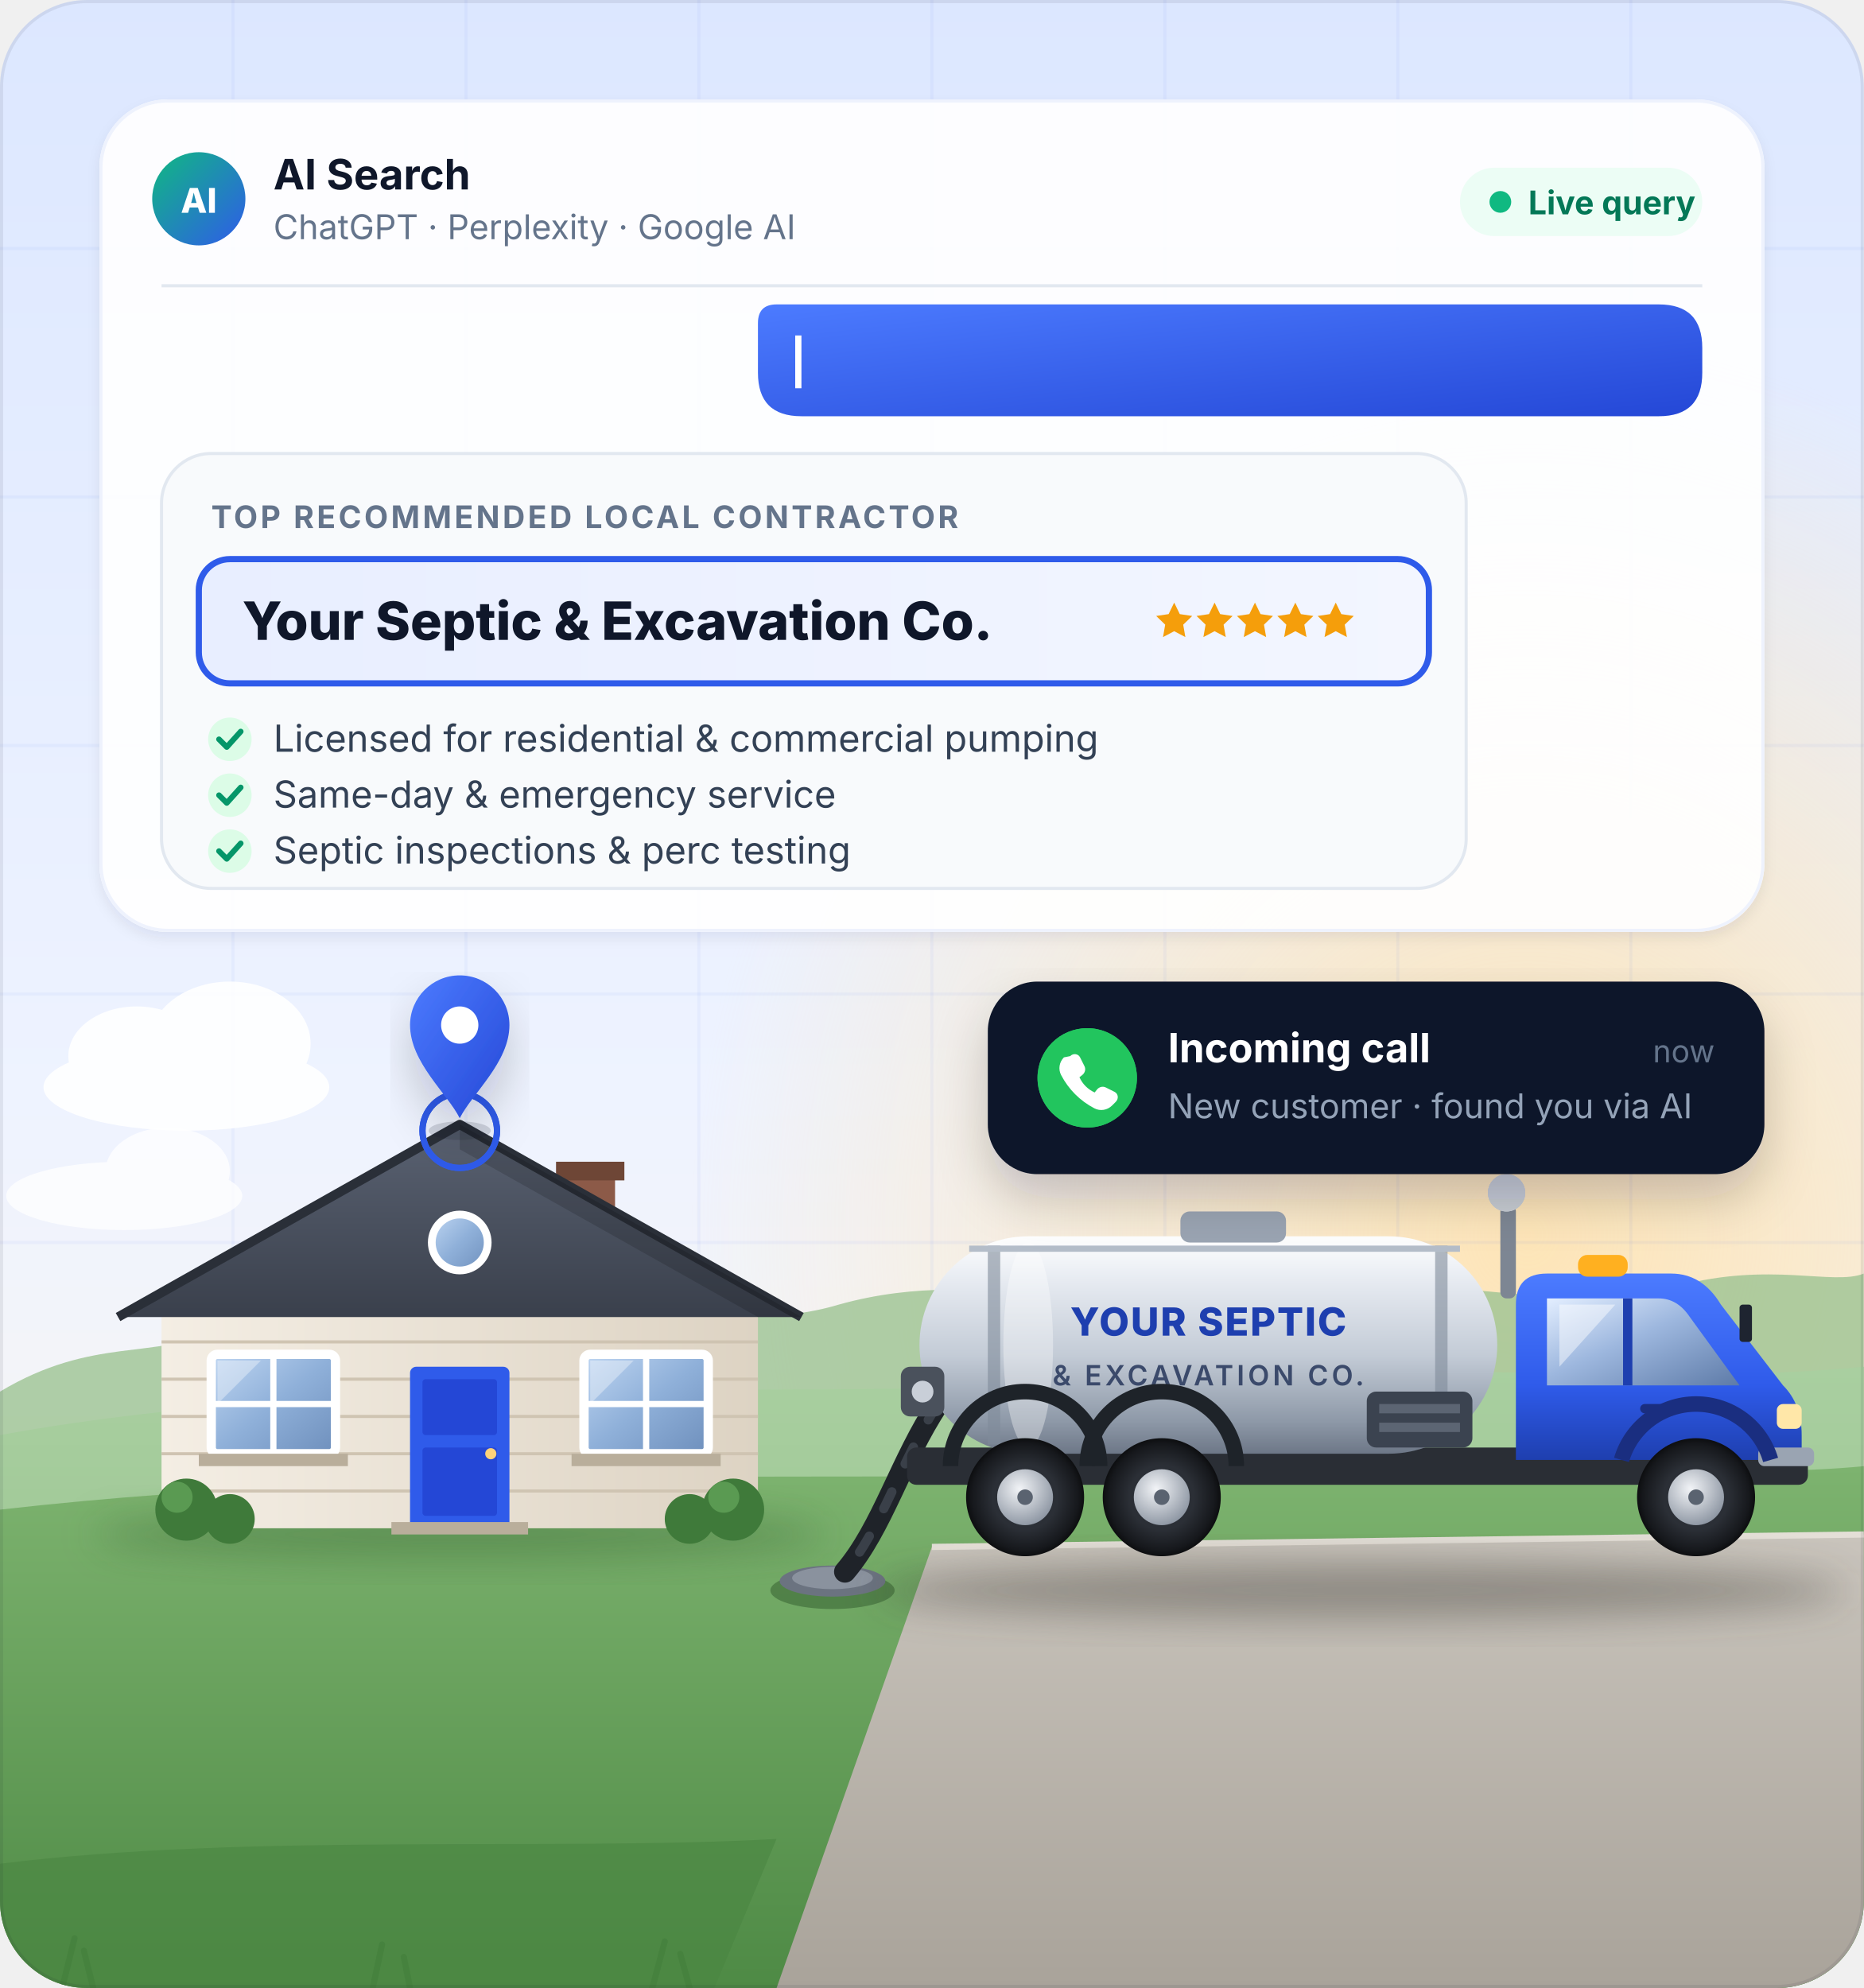
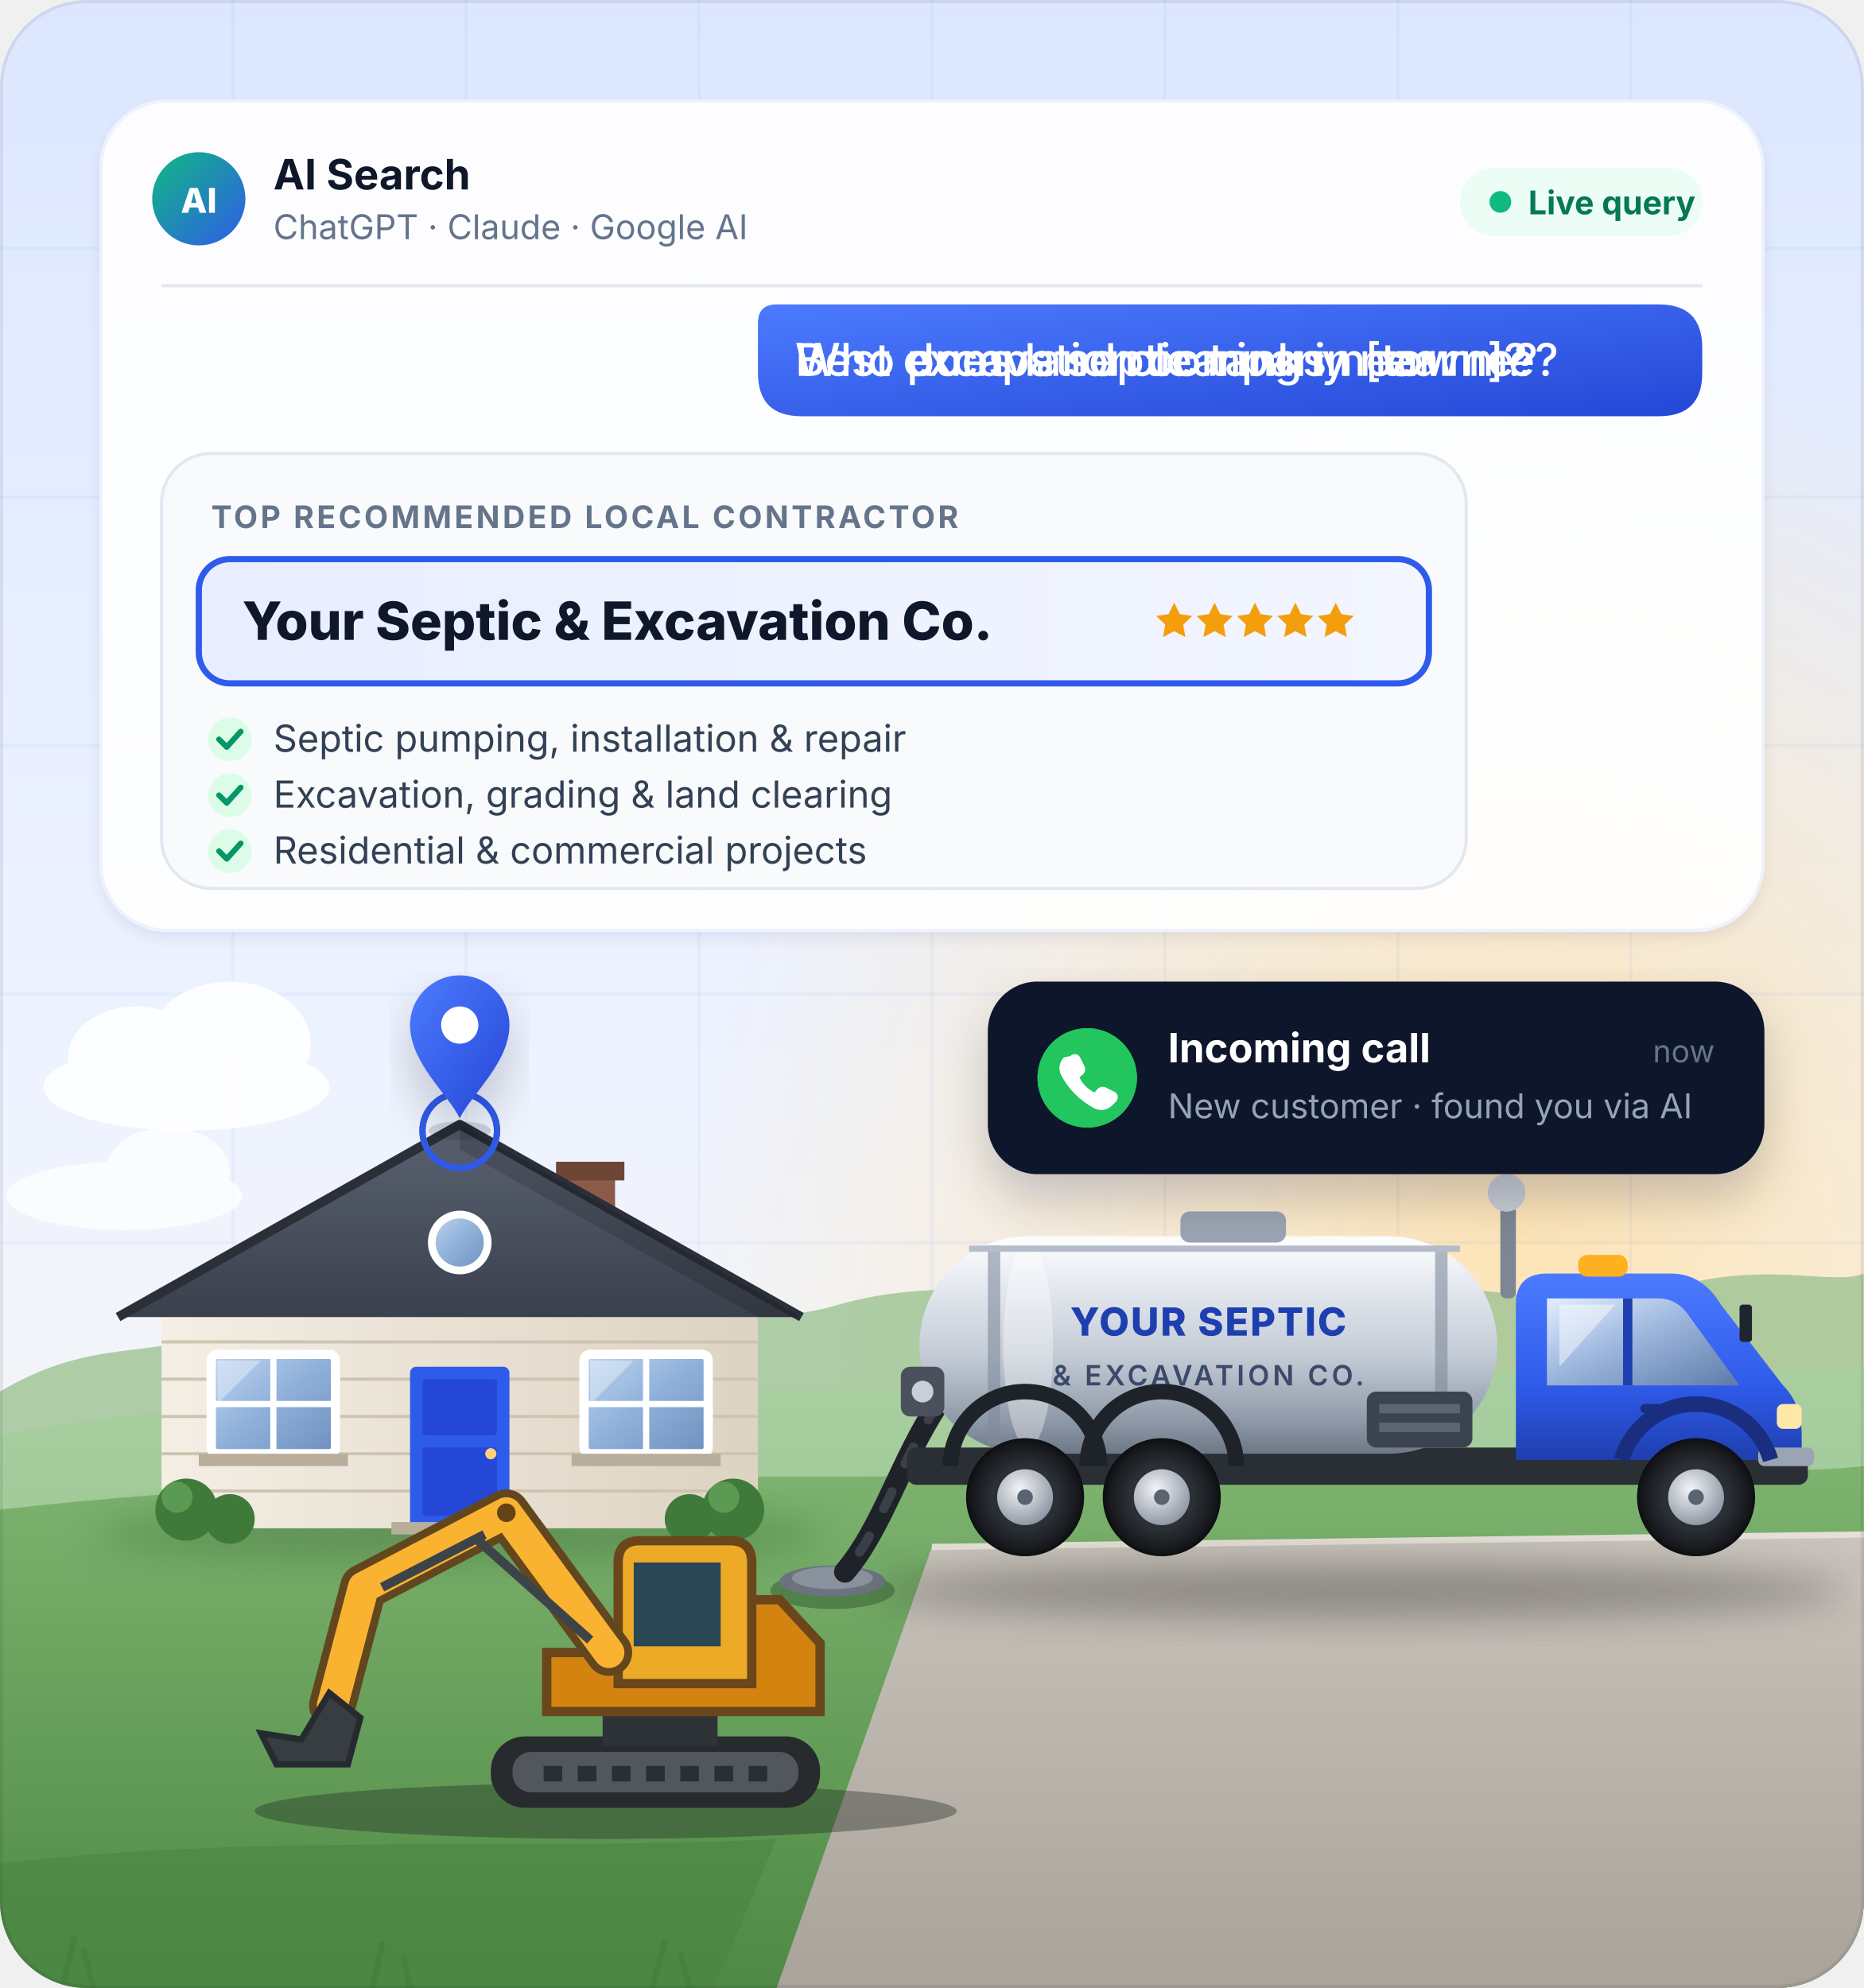
<svg xmlns="http://www.w3.org/2000/svg" viewBox="0 0 600 640" width="600" height="640" role="img" aria-labelledby="t d">
  <defs>
    <linearGradient id="sky" x1="0" y1="0" x2="0" y2="1">
      <stop offset="0" stop-color="#DCE7FF" />
      <stop offset="0.55" stop-color="#EEF3FF" />
      <stop offset="1" stop-color="#FFF6EA" />
    </linearGradient>
    <radialGradient id="sun" cx="0.82" cy="0.62" r="0.45">
      <stop offset="0" stop-color="#FFE3B0" stop-opacity="0.9" />
      <stop offset="1" stop-color="#FFE3B0" stop-opacity="0" />
    </radialGradient>
    <linearGradient id="hillBack" x1="0" y1="0" x2="0" y2="1">
      <stop offset="0" stop-color="#A9CFA0" />
      <stop offset="1" stop-color="#8DBB84" />
    </linearGradient>
    <linearGradient id="hillFront" x1="0" y1="0" x2="0" y2="1">
      <stop offset="0" stop-color="#7DB36F" />
      <stop offset="1" stop-color="#4E8A45" />
    </linearGradient>
    <linearGradient id="drive" x1="0" y1="0" x2="0" y2="1">
      <stop offset="0" stop-color="#C9C4BC" />
      <stop offset="1" stop-color="#A9A39A" />
    </linearGradient>
    <linearGradient id="siding" x1="0" y1="0" x2="1" y2="0">
      <stop offset="0" stop-color="#F4EEE4" />
      <stop offset="1" stop-color="#DDD3C3" />
    </linearGradient>
    <linearGradient id="roof" x1="0" y1="0" x2="0" y2="1">
      <stop offset="0" stop-color="#5A6272" />
      <stop offset="1" stop-color="#3A404C" />
    </linearGradient>
    <linearGradient id="glass" x1="0" y1="0" x2="1" y2="1">
      <stop offset="0" stop-color="#BFD6F2" />
      <stop offset="0.5" stop-color="#8FB0D9" />
      <stop offset="1" stop-color="#6E8FBC" />
    </linearGradient>
    <linearGradient id="tank" x1="0" y1="0" x2="0" y2="1">
      <stop offset="0" stop-color="#FFFFFF" />
      <stop offset="0.18" stop-color="#E9EDF3" />
      <stop offset="0.55" stop-color="#C3CBD6" />
      <stop offset="0.85" stop-color="#8E99A8" />
      <stop offset="1" stop-color="#6D7787" />
    </linearGradient>
    <linearGradient id="cab" x1="0" y1="0" x2="0" y2="1">
      <stop offset="0" stop-color="#4C7BFF" />
      <stop offset="0.6" stop-color="#2F5BEA" />
      <stop offset="1" stop-color="#1E3FAF" />
    </linearGradient>
    <linearGradient id="cabGlass" x1="0" y1="0" x2="1" y2="1">
      <stop offset="0" stop-color="#E3EEFF" />
      <stop offset="0.45" stop-color="#9DB7DE" />
      <stop offset="1" stop-color="#5E7BA8" />
    </linearGradient>
    <radialGradient id="tire" cx="0.5" cy="0.5" r="0.5">
      <stop offset="0.55" stop-color="#2B2F36" />
      <stop offset="0.9" stop-color="#16181C" />
      <stop offset="1" stop-color="#0D0E10" />
    </radialGradient>
    <radialGradient id="hub" cx="0.4" cy="0.35" r="0.7">
      <stop offset="0" stop-color="#F2F4F7" />
      <stop offset="1" stop-color="#8A93A0" />
    </radialGradient>
    <linearGradient id="cobalt" x1="0" y1="0" x2="1" y2="1">
      <stop offset="0" stop-color="#4C7BFF" />
      <stop offset="1" stop-color="#2447D6" />
    </linearGradient>
    <linearGradient id="avatar" x1="0" y1="0" x2="1" y2="1">
      <stop offset="0" stop-color="#10B981" />
      <stop offset="1" stop-color="#2F5BEA" />
    </linearGradient>
    <linearGradient id="firmGlow" x1="0" y1="0" x2="1" y2="0">
      <stop offset="0" stop-color="#E8EEFF" />
      <stop offset="1" stop-color="#F3F6FF" />
    </linearGradient>
    <filter id="cardShadow" x="-20%" y="-20%" width="140%" height="150%">
      <feDropShadow dx="0" dy="18" stdDeviation="18" flood-color="#1B2A55" flood-opacity="0.18" />
      <feDropShadow dx="0" dy="2" stdDeviation="2" flood-color="#1B2A55" flood-opacity="0.08" />
    </filter>
    <filter id="softShadow" x="-20%" y="-20%" width="140%" height="160%">
      <feDropShadow dx="0" dy="8" stdDeviation="8" flood-color="#0F172A" flood-opacity="0.2" />
    </filter>
    <filter id="groundShadow" x="-20%" y="-50%" width="140%" height="200%">
      <feGaussianBlur stdDeviation="6" />
    </filter>
    <filter id="blur2">
      <feGaussianBlur stdDeviation="2" />
    </filter>
    <clipPath id="frame">
      <rect width="600" height="640" rx="28" />
    </clipPath>
-     <clipPath id="typeClip">
-       <rect x="248" y="96" height="30" width="0">
-         <animate attributeName="width" dur="12s" repeatCount="indefinite" keyTimes="0;0.05;0.19;0.93;1" values="0;0;270;270;0" />
-       </rect>
-     </clipPath>
  </defs>
  <style>
    text { font-family: Inter, "SF Pro Text", "Segoe UI", system-ui, -apple-system, Roboto, Arial, sans-serif; }

    .cycle { animation-duration: 12s; animation-iteration-count: infinite; animation-timing-function: cubic-bezier(.2,.7,.2,1); }

    .user-bubble { animation-name: userIn; transform-box: fill-box; transform-origin: right bottom; }
    @keyframes userIn {
      0%   { opacity: 0; transform: translateY(10px) scale(.96); }
      5%   { opacity: 1; transform: none; }
      92%  { opacity: 1; transform: none; }
      97%,100% { opacity: 0; transform: none; }
    }

-     .caret { animation: caret 12s steps(1) infinite; }
-     @keyframes caret {
-       0%,4% { opacity: 0; }
-       5%,7%,9%,11%,13%,15%,17%,19% { opacity: 1; }
-       6%,8%,10%,12%,14%,16%,18% { opacity: .2; }
-       20%,100% { opacity: 0; }
+     .question { animation: question 36s steps(1) infinite; }
+     .question.second { animation-delay: -24s; }
+     .question.third { animation-delay: -12s; }
+     @keyframes question { 0% { opacity: 1; } 33.333%, 100% { opacity: 0; } }
+     @media (prefers-reduced-motion: reduce) {
+       * { animation: none !important; }
+       .question.second, .question.third, .thinking, .ring-wave { display: none; }
    }

    .thinking { animation-name: thinking; }
    @keyframes thinking {
      0%,20% { opacity: 0; }
      22%,30% { opacity: 1; }
      32%,100% { opacity: 0; }
    }
    .dot { animation: dot 0.9s ease-in-out infinite; }
    .dot.d2 { animation-delay: .15s; } .dot.d3 { animation-delay: .3s; }
    @keyframes dot { 0%,100% { transform: translateY(0); opacity: .45; } 50% { transform: translateY(-4px); opacity: 1; } }

    .answer { animation-name: answerIn; transform-box: fill-box; transform-origin: left top; }
    @keyframes answerIn {
      0%,31% { opacity: 0; transform: translateY(14px) scale(.97); }
      36%    { opacity: 1; transform: none; }
      92%    { opacity: 1; transform: none; }
      97%,100% { opacity: 0; transform: none; }
    }

    .firm-ring { animation-name: firmRing; }
    @keyframes firmRing {
      0%,38% { opacity: 0; }
      42%    { opacity: 1; }
      50%    { opacity: .35; }
      58%    { opacity: 1; }
      66%,100% { opacity: .5; }
    }

    .bullet1 { animation-name: b1; } .bullet2 { animation-name: b2; } .bullet3 { animation-name: b3; }
    @keyframes b1 { 0%,38% { opacity: 0; transform: translateX(-6px); } 41%,92% { opacity: 1; transform: none; } 97%,100% { opacity: 0; } }
    @keyframes b2 { 0%,41% { opacity: 0; transform: translateX(-6px); } 44%,92% { opacity: 1; transform: none; } 97%,100% { opacity: 0; } }
    @keyframes b3 { 0%,44% { opacity: 0; transform: translateX(-6px); } 47%,92% { opacity: 1; transform: none; } 97%,100% { opacity: 0; } }

    .toast { animation-name: toastIn; }
    @keyframes toastIn {
      0%,54% { opacity: 0; transform: translateY(18px); }
      59%    { opacity: 1; transform: none; }
      92%    { opacity: 1; transform: none; }
      97%,100% { opacity: 0; transform: translateY(6px); }
    }
    .ring-icon { animation: ring 1.2s ease-in-out infinite; transform-box: fill-box; transform-origin: center; }
    @keyframes ring {
      0%,40%,100% { transform: rotate(0); }
      5% { transform: rotate(-14deg); } 10% { transform: rotate(12deg); }
      15% { transform: rotate(-10deg); } 20% { transform: rotate(8deg); } 25% { transform: rotate(0); }
    }
    .ring-wave { animation: wave 1.6s ease-out infinite; transform-box: fill-box; transform-origin: center; }
    .ring-wave.w2 { animation-delay: .8s; }
    @keyframes wave { 0% { transform: scale(.7); opacity: .6; } 100% { transform: scale(1.7); opacity: 0; } }

    .pin { animation: pinBob 3s ease-in-out infinite; }
    @keyframes pinBob { 0%,100% { transform: translateY(0); } 50% { transform: translateY(-6px); } }
    .pulse { animation: pulse 2.4s ease-out infinite; transform-box: fill-box; transform-origin: center; }
    .pulse.p2 { animation-delay: 1.2s; }
    @keyframes pulse { 0% { transform: scale(.4); opacity: .7; } 100% { transform: scale(2.2); opacity: 0; } }

    .cloud1 { animation: drift 38s linear infinite; }
    .cloud2 { animation: drift 54s linear infinite; animation-delay: -20s; }
    @keyframes drift { from { transform: translateX(-160px); } to { transform: translateX(720px); } }

    .truck-body { animation: idle .35s ease-in-out infinite alternate; }
    @keyframes idle { from { transform: translateY(0); } to { transform: translateY(-0.8px); } }

    .hose-flow { stroke-dasharray: 6 10; animation: flow .7s linear infinite; }
    @keyframes flow { to { stroke-dashoffset: -16; } }

    .puff { animation: puff 2.6s ease-out infinite; transform-box: fill-box; transform-origin: center; }
    .puff.pf2 { animation-delay: .9s; } .puff.pf3 { animation-delay: 1.8s; }
    @keyframes puff { 0% { transform: translate(0,0) scale(.4); opacity: .55; } 100% { transform: translate(-6px,-42px) scale(1.8); opacity: 0; } }

    .beacon { animation: beacon 1s steps(1) infinite; }
    @keyframes beacon { 0%,49% { fill: #FFB020; } 50%,100% { fill: #FF7A00; } }

    @media (prefers-reduced-motion: reduce) {
      *, *::before, *::after { animation: none !important; }
      .user-bubble, .answer, .toast, .bullet1, .bullet2, .bullet3, .firm-ring { opacity: 1 !important; transform: none !important; }
      .thinking, .caret { opacity: 0 !important; }
    }
  </style>
  <g clip-path="url(#frame)">
    <rect width="600" height="640" fill="url(#sky)" />
    <rect width="600" height="640" fill="url(#sun)" />
    <g stroke="#2F5BEA" stroke-opacity="0.05" stroke-width="1">
      <path d="M0 80H600M0 160H600M0 240H600M0 320H600M0 400H600" />
      <path d="M75 0V640M150 0V640M225 0V640M300 0V640M375 0V640M450 0V640M525 0V640" />
    </g>
    <g class="cloud1" opacity="0.9">
      <g fill="#FFFFFF">
        <ellipse cx="60" cy="350" rx="46" ry="14" />
        <ellipse cx="44" cy="340" rx="22" ry="16" />
        <ellipse cx="74" cy="336" rx="26" ry="20" />
      </g>
    </g>
    <g class="cloud2" opacity="0.75">
      <g fill="#FFFFFF">
        <ellipse cx="40" cy="385" rx="38" ry="11" />
        <ellipse cx="54" cy="377" rx="20" ry="14" />
      </g>
    </g>
    <g fill="#9CC392" opacity="0.8">
      <path d="M0 448 C 30 430, 50 438, 70 428 C 95 416, 120 434, 150 424 C 190 410, 230 432, 270 420 C 320 406, 360 428, 400 418 C 450 404, 500 426, 540 414 C 570 406, 590 414, 600 410 V 470 H 0 Z" />
    </g>
    <path d="M0 462 C 120 440, 260 452, 380 444 C 470 438, 540 446, 600 440 V 640 H 0 Z" fill="url(#hillBack)" />
    <path d="M0 486 C 140 470, 300 478, 420 474 C 500 471, 560 476, 600 472 V 640 H 0 Z" fill="url(#hillFront)" />
    <path d="M250 640 L 300 498 L 600 494 L 600 640 Z" fill="url(#drive)" />
    <path d="M300 498 L 600 494" stroke="#E4DFD7" stroke-width="2" />
    <g>
      <ellipse cx="148" cy="494" rx="118" ry="8" fill="#2E5A2A" opacity="0.35" filter="url(#groundShadow)" />
      <rect x="182" y="378" width="16" height="34" fill="#8C5A48" />
      <rect x="179" y="374" width="22" height="6" fill="#6E4636" />
      <rect x="52" y="420" width="192" height="72" fill="url(#siding)" />
      <g stroke="#CFC4B2" stroke-width="1">
        <path d="M52 432H244M52 444H244M52 456H244M52 468H244M52 480H244" />
      </g>
      <path d="M38 424 L 148 362 L 258 424 Z" fill="url(#roof)" />
      <path d="M38 424 L 148 362 L 258 424" fill="none" stroke="#2A2F38" stroke-width="3" stroke-linejoin="round" />
      <path d="M148 362 L 258 424 L 244 424 L 148 370 Z" fill="#000" opacity="0.15" />
      <circle cx="148" cy="400" r="9" fill="url(#glass)" stroke="#FFFFFF" stroke-width="2.5" />
      <g>
        <rect x="68" y="436" width="40" height="32" rx="2" fill="url(#glass)" stroke="#FFFFFF" stroke-width="3" />
        <path d="M88 436V468M68 452H108" stroke="#FFFFFF" stroke-width="2" />
        <path d="M70 438 L 84 438 L 70 452 Z" fill="#FFFFFF" opacity="0.35" />
        <rect x="64" y="468" width="48" height="4" fill="#B9AE9B" />
        <rect x="188" y="436" width="40" height="32" rx="2" fill="url(#glass)" stroke="#FFFFFF" stroke-width="3" />
        <path d="M208 436V468M188 452H228" stroke="#FFFFFF" stroke-width="2" />
        <path d="M190 438 L 204 438 L 190 452 Z" fill="#FFFFFF" opacity="0.35" />
        <rect x="184" y="468" width="48" height="4" fill="#B9AE9B" />
      </g>
      <rect x="132" y="440" width="32" height="52" rx="2" fill="#2F5BEA" />
      <rect x="136" y="444" width="24" height="18" rx="1" fill="#2447D6" />
      <rect x="136" y="466" width="24" height="22" rx="1" fill="#2447D6" />
      <circle cx="158" cy="468" r="1.8" fill="#FFD27A" />
      <rect x="126" y="490" width="44" height="4" fill="#B9AE9B" />
      <g fill="#3F7A3A">
        <circle cx="60" cy="486" r="10" />
        <circle cx="74" cy="489" r="8" />
        <circle cx="236" cy="486" r="10" />
        <circle cx="222" cy="489" r="8" />
      </g>
      <g fill="#5A9A52">
        <circle cx="57" cy="482" r="5" />
        <circle cx="233" cy="482" r="5" />
      </g>
    </g>
    <g>
      <ellipse cx="268" cy="512" rx="20" ry="6" fill="#2F5A2B" opacity="0.5" />
      <ellipse cx="268" cy="509" rx="17" ry="5" fill="#6B7380" />
      <ellipse cx="268" cy="508" rx="13" ry="3.6" fill="#8A929E" />
    </g>
    <g transform="translate(148 330)">
      <ellipse cx="0" cy="34" rx="10" ry="3" fill="#0F172A" opacity="0.15" />
      <circle class="pulse" cx="0" cy="34" r="12" fill="none" stroke="#2F5BEA" stroke-width="2" />
      <circle class="pulse p2" cx="0" cy="34" r="12" fill="none" stroke="#2F5BEA" stroke-width="2" />
      <g class="pin">
        <path d="M0 30 C -4 22, -16 12, -16 0 A 16 16 0 0 1 16 0 C 16 12, 4 22, 0 30 Z" fill="url(#cobalt)" filter="url(#softShadow)" />
        <circle cx="0" cy="0" r="6" fill="#FFFFFF" />
      </g>
    </g>
    <g>
      <ellipse cx="438" cy="512" rx="156" ry="9" fill="#3A3833" opacity="0.4" filter="url(#groundShadow)" />
      <path d="M302 452 C 290 470, 284 492, 272 506" fill="none" stroke="#1F2329" stroke-width="7" stroke-linecap="round" />
      <path d="M302 452 C 290 470, 284 492, 272 506" fill="none" stroke="#3A4049" stroke-width="3" stroke-linecap="round" class="hose-flow" />
      <g class="truck-body">
        <rect x="292" y="466" width="290" height="12" rx="3" fill="#2A2E35" />
        <rect x="296" y="398" width="186" height="70" rx="35" fill="url(#tank)" />
        <ellipse cx="331" cy="433" rx="8" ry="33" fill="#FFFFFF" opacity="0.35" />
        <g fill="#7F8A99" opacity="0.6">
          <rect x="318" y="401" width="4" height="64" />
          <rect x="462" y="401" width="4" height="64" />
        </g>
        <rect x="290" y="440" width="14" height="16" rx="3" fill="#4A515C" />
        <circle cx="297" cy="448" r="3.5" fill="#C9CFD8" />
        <rect x="380" y="390" width="34" height="10" rx="3" fill="#9AA4B2" />
        <path d="M312 402 H 470" stroke="#B4BDC9" stroke-width="2" />
        <text x="389" y="430" text-anchor="middle" font-size="12.5" font-weight="800" fill="#1E3FAF" letter-spacing="0.04em">YOUR SEPTIC</text>
        <text x="389" y="446" text-anchor="middle" font-size="9" font-weight="600" fill="#3B4A6B" letter-spacing="0.12em">&amp; EXCAVATION CO.</text>
        <rect x="440" y="448" width="34" height="18" rx="3" fill="#3B4350" />
        <rect x="444" y="452" width="26" height="3" fill="#5C6573" />
        <rect x="444" y="458" width="26" height="3" fill="#5C6573" />
        <path d="M488 470 V 420 Q 488 410, 498 410 H 538 Q 548 410, 554 420 L 574 446 Q 580 452, 580 462 V 470 Z" fill="url(#cab)" />
        <path d="M498 418 H 534 Q 540 418, 544 424 L 560 446 H 498 Z" fill="url(#cabGlass)" />
        <path d="M502 420 L 520 420 L 502 440 Z" fill="#FFFFFF" opacity="0.45" />
        <path d="M524 418 V 446" stroke="#1E3FAF" stroke-width="3" />
        <rect x="528" y="452" width="10" height="3" rx="1.5" fill="#1A2E80" />
        <rect x="572" y="452" width="8" height="8" rx="2" fill="#FFE7A8" />
        <rect x="566" y="466" width="18" height="6" rx="2" fill="#9AA4B2" />
        <rect x="560" y="420" width="4" height="12" rx="1" fill="#1E2430" />
        <rect x="508" y="404" width="16" height="7" rx="3" class="beacon" fill="#FFB020" />
        <rect x="483" y="388" width="5" height="30" rx="2" fill="#7D8693" />
      </g>
      <g>
        <circle class="puff" cx="485" cy="384" r="6" fill="#C8CDD4" />
        <circle class="puff pf2" cx="485" cy="384" r="6" fill="#C8CDD4" />
        <circle class="puff pf3" cx="485" cy="384" r="6" fill="#C8CDD4" />
      </g>
      <g>
        <g transform="translate(330 482)">
          <circle r="19" fill="url(#tire)" />
          <circle r="9" fill="url(#hub)" />
          <circle r="2.5" fill="#5A6370" />
        </g>
        <g transform="translate(374 482)">
          <circle r="19" fill="url(#tire)" />
          <circle r="9" fill="url(#hub)" />
          <circle r="2.5" fill="#5A6370" />
        </g>
        <g transform="translate(546 482)">
          <circle r="19" fill="url(#tire)" />
          <circle r="9" fill="url(#hub)" />
          <circle r="2.5" fill="#5A6370" />
        </g>
        <path d="M306 472 A 24 24 0 0 1 354 472" fill="none" stroke="#1E2329" stroke-width="5" />
        <path d="M350 472 A 24 24 0 0 1 398 472" fill="none" stroke="#1E2329" stroke-width="5" />
        <path d="M522 470 A 25 25 0 0 1 570 470" fill="none" stroke="#1A2E80" stroke-width="5" />
      </g>
    </g>
+     <g transform="translate(83 475)">
+       <ellipse cx="112" cy="108" rx="113" ry="9" fill="#222923" opacity=".38" />
+       <rect x="75" y="84" width="106" height="23" rx="11" fill="#272B2E" />
+       <rect x="82" y="89" width="92" height="13" rx="6" fill="#52575D" />
+       <path d="M92 96h72" stroke="#292F33" stroke-width="5" stroke-dasharray="6 5" />
+       <rect x="111" y="75" width="37" height="12" fill="#2E3338" />
+       <path d="M93 76V57h31l9-17h35l13 14v22z" fill="#D38410" stroke="#6A461A" stroke-width="3" />
+       <path d="M116 55V28q0-7 7-7h29q7 0 7 7v39h-43z" fill="#EDAA27" stroke="#6A461A" stroke-width="3" />
+       <path d="M121 28h28v27h-28z" fill="#294755" />
+       <path d="M113 57 80 12 34 36 24 74" fill="none" stroke="#62461E" stroke-width="15" stroke-linecap="round" stroke-linejoin="round" />
+       <path d="M113 57 80 12 34 36 24 74" fill="none" stroke="#F9B331" stroke-width="10" stroke-linecap="round" stroke-linejoin="round" />
+       <path d="M107 53 71 21M73 19 40 36" fill="none" stroke="#3D4448" stroke-width="3" />
+       <path d="M23 70 33 78 29 93H6l-5-10 13 2z" fill="#383D41" stroke="#262B2F" stroke-width="2" />
+       <circle cx="80" cy="12" r="3" fill="#634416" />
+     </g>
    <g stroke="#3E7A37" stroke-width="2" stroke-linecap="round" opacity="0.8">
      <path d="M20 640 l4 -16M30 640 l-3 -12M120 640 l3 -14M132 640 l-2 -10M210 640 l4 -15M222 640 l-3 -11" />
    </g>
    <path d="M0 600 C 80 590, 180 596, 250 592 L 230 640 H 0 Z" fill="#4A8541" opacity="0.6" />
    <g filter="url(#cardShadow)">
      <rect x="32" y="32" width="536" height="268" rx="22" fill="#FFFFFF" fill-opacity="0.92" />
    </g>
    <rect x="32.5" y="32.5" width="535" height="267" rx="21.5" fill="none" stroke="#FFFFFF" stroke-opacity="0.9" />
    <rect x="32.5" y="32.5" width="535" height="267" rx="21.5" fill="none" stroke="#2F5BEA" stroke-opacity="0.08" />
    <g>
      <circle cx="64" cy="64" r="15" fill="url(#avatar)" />
      <path d="M58 64 l4 4 l8 -9" fill="none" stroke="#FFFFFF" stroke-width="0" />
      <text x="64" y="68.5" text-anchor="middle" font-size="11" font-weight="800" fill="#FFFFFF">AI</text>
      <text x="88" y="61" font-size="13.5" font-weight="700" fill="#0F172A">AI Search</text>
-       <text x="88" y="77" font-size="11" fill="#64748B">ChatGPT · Perplexity · Google AI</text>
+       <text x="88" y="77" font-size="11" fill="#64748B">ChatGPT · Claude · Google AI</text>
      <g transform="translate(470 54)">
        <rect width="78" height="22" rx="11" fill="#ECFDF5" />
        <circle cx="13" cy="11" r="3.5" fill="#10B981">
          <animate attributeName="opacity" values="1;0.3;1" dur="1.6s" repeatCount="indefinite" />
        </circle>
        <text x="22" y="15" font-size="10.5" font-weight="700" fill="#047857">Live query</text>
      </g>
      <path d="M52 92 H 548" stroke="#E2E8F0" />
    </g>
    <g class="user-bubble cycle">
      <path d="M244 104 Q 244 98, 250 98 H 534 Q 548 98, 548 112 V 120 Q 548 134, 534 134 H 258 Q 244 134, 244 120 Z" fill="url(#cobalt)" />
-       <g clip-path="url(#typeClip)">
-         <text x="256" y="121" font-size="14.5" font-weight="500" fill="#FFFFFF">Who pumps septic tanks near me?</text>
-       </g>
-       <rect class="caret" x="256" y="108" width="2" height="17" fill="#FFFFFF">
-         <animate attributeName="x" dur="12s" repeatCount="indefinite" keyTimes="0;0.05;0.19;1" values="256;256;492;492" />
-       </rect>
+       <text class="question" x="256" y="121" font-size="14.5" font-weight="500" fill="#FFFFFF">Who pumps septic tanks near me?</text>
+       <text class="question second" x="256" y="121" font-size="14.5" font-weight="500" fill="#FFFFFF">Who does land clearing in [town]?</text>
+       <text class="question third" x="256" y="121" font-size="14.5" font-weight="500" fill="#FFFFFF">Best excavation company near me?</text>
    </g>
    <g class="thinking cycle">
      <rect x="52" y="148" width="66" height="32" rx="16" fill="#F1F5F9" />
      <circle class="dot" cx="70" cy="164" r="4" fill="#64748B" />
      <circle class="dot d2" cx="85" cy="164" r="4" fill="#64748B" />
      <circle class="dot d3" cx="100" cy="164" r="4" fill="#64748B" />
    </g>
    <g class="answer cycle">
      <rect x="52" y="146" width="420" height="140" rx="16" fill="#F8FAFC" stroke="#E2E8F0" />
      <text x="68" y="170" font-size="10" font-weight="700" fill="#64748B" letter-spacing="0.09em">TOP RECOMMENDED LOCAL CONTRACTOR</text>
      <rect x="64" y="180" width="396" height="40" rx="10" fill="url(#firmGlow)" />
      <rect class="firm-ring cycle" x="64" y="180" width="396" height="40" rx="10" fill="none" stroke="#2F5BEA" stroke-width="2" />
      <text x="78" y="206" font-size="17" font-weight="800" fill="#0F172A">Your Septic &amp; Excavation Co.</text>
      <g transform="translate(372 194)" fill="#F59E0B">
        <path d="M6 0l1.8 3.7 4 .6-2.9 2.8.7 4L6 9.2 2.4 11.1l.7-4L.2 4.3l4-.6z" />
        <path transform="translate(13 0)" d="M6 0l1.8 3.7 4 .6-2.9 2.8.7 4L6 9.2 2.4 11.1l.7-4L.2 4.3l4-.6z" />
        <path transform="translate(26 0)" d="M6 0l1.8 3.7 4 .6-2.9 2.8.7 4L6 9.2 2.4 11.1l.7-4L.2 4.3l4-.6z" />
        <path transform="translate(39 0)" d="M6 0l1.8 3.7 4 .6-2.9 2.8.7 4L6 9.2 2.4 11.1l.7-4L.2 4.3l4-.6z" />
        <path transform="translate(52 0)" d="M6 0l1.8 3.7 4 .6-2.9 2.8.7 4L6 9.2 2.4 11.1l.7-4L.2 4.3l4-.6z" />
      </g>
      <g class="bullet1 cycle">
        <circle cx="74" cy="238" r="7" fill="#DCFCE7" />
        <path d="M70.5 238 l2.5 2.5 l4.5 -5" fill="none" stroke="#059669" stroke-width="1.8" stroke-linecap="round" stroke-linejoin="round" />
-         <text x="88" y="242" font-size="12" fill="#334155">Licensed for residential &amp; commercial pumping</text>
+         <text x="88" y="242" font-size="12" fill="#334155">Septic pumping, installation &amp; repair</text>
      </g>
      <g class="bullet2 cycle">
        <circle cx="74" cy="256" r="7" fill="#DCFCE7" />
        <path d="M70.5 256 l2.5 2.5 l4.5 -5" fill="none" stroke="#059669" stroke-width="1.8" stroke-linecap="round" stroke-linejoin="round" />
-         <text x="88" y="260" font-size="12" fill="#334155">Same-day &amp; emergency service</text>
+         <text x="88" y="260" font-size="12" fill="#334155">Excavation, grading &amp; land clearing</text>
      </g>
      <g class="bullet3 cycle">
        <circle cx="74" cy="274" r="7" fill="#DCFCE7" />
        <path d="M70.5 274 l2.5 2.5 l4.5 -5" fill="none" stroke="#059669" stroke-width="1.8" stroke-linecap="round" stroke-linejoin="round" />
-         <text x="88" y="278" font-size="12" fill="#334155">Septic inspections &amp; perc testing</text>
+         <text x="88" y="278" font-size="12" fill="#334155">Residential &amp; commercial projects</text>
      </g>
    </g>
    <g class="toast cycle">
      <g filter="url(#softShadow)">
        <rect x="318" y="316" width="250" height="62" rx="16" fill="#0F172A" />
      </g>
      <g transform="translate(350 347)">
        <circle class="ring-wave" r="15" fill="none" stroke="#22C55E" stroke-width="2" />
        <circle class="ring-wave w2" r="15" fill="none" stroke="#22C55E" stroke-width="2" />
        <circle r="15" fill="#22C55E" />
        <g class="ring-icon">
          <path d="M-5.5 -7 c 1 -1, 2.6 -0.8, 3.2 0.4 l 1.4 2.8 c 0.5 1, 0.2 2.1, -0.6 2.8 l -1 0.8 c 1 2.2, 2.7 3.9, 4.9 4.9 l 0.8 -1 c 0.7 -0.8, 1.8 -1.1, 2.8 -0.6 l 2.8 1.4 c 1.2 0.6, 1.4 2.2, 0.4 3.2 l -1.2 1.2 c -1.5 1.5, -3.8 1.9, -5.7 0.9 c -4.6 -2.4, -8.3 -6.1, -10.7 -10.7 c -1 -1.9, -0.6 -4.2, 0.9 -5.7 z" fill="#FFFFFF" />
        </g>
      </g>
      <text x="376" y="342" font-size="13" font-weight="700" fill="#FFFFFF">Incoming call</text>
      <text x="376" y="360" font-size="11" fill="#94A3B8">New customer · found you via AI</text>
      <text x="552" y="342" text-anchor="end" font-size="10" fill="#64748B">now</text>
    </g>
  </g>
  <rect x="0.5" y="0.5" width="599" height="639" rx="27.5" fill="none" stroke="#0F172A" stroke-opacity="0.08" />
</svg>
